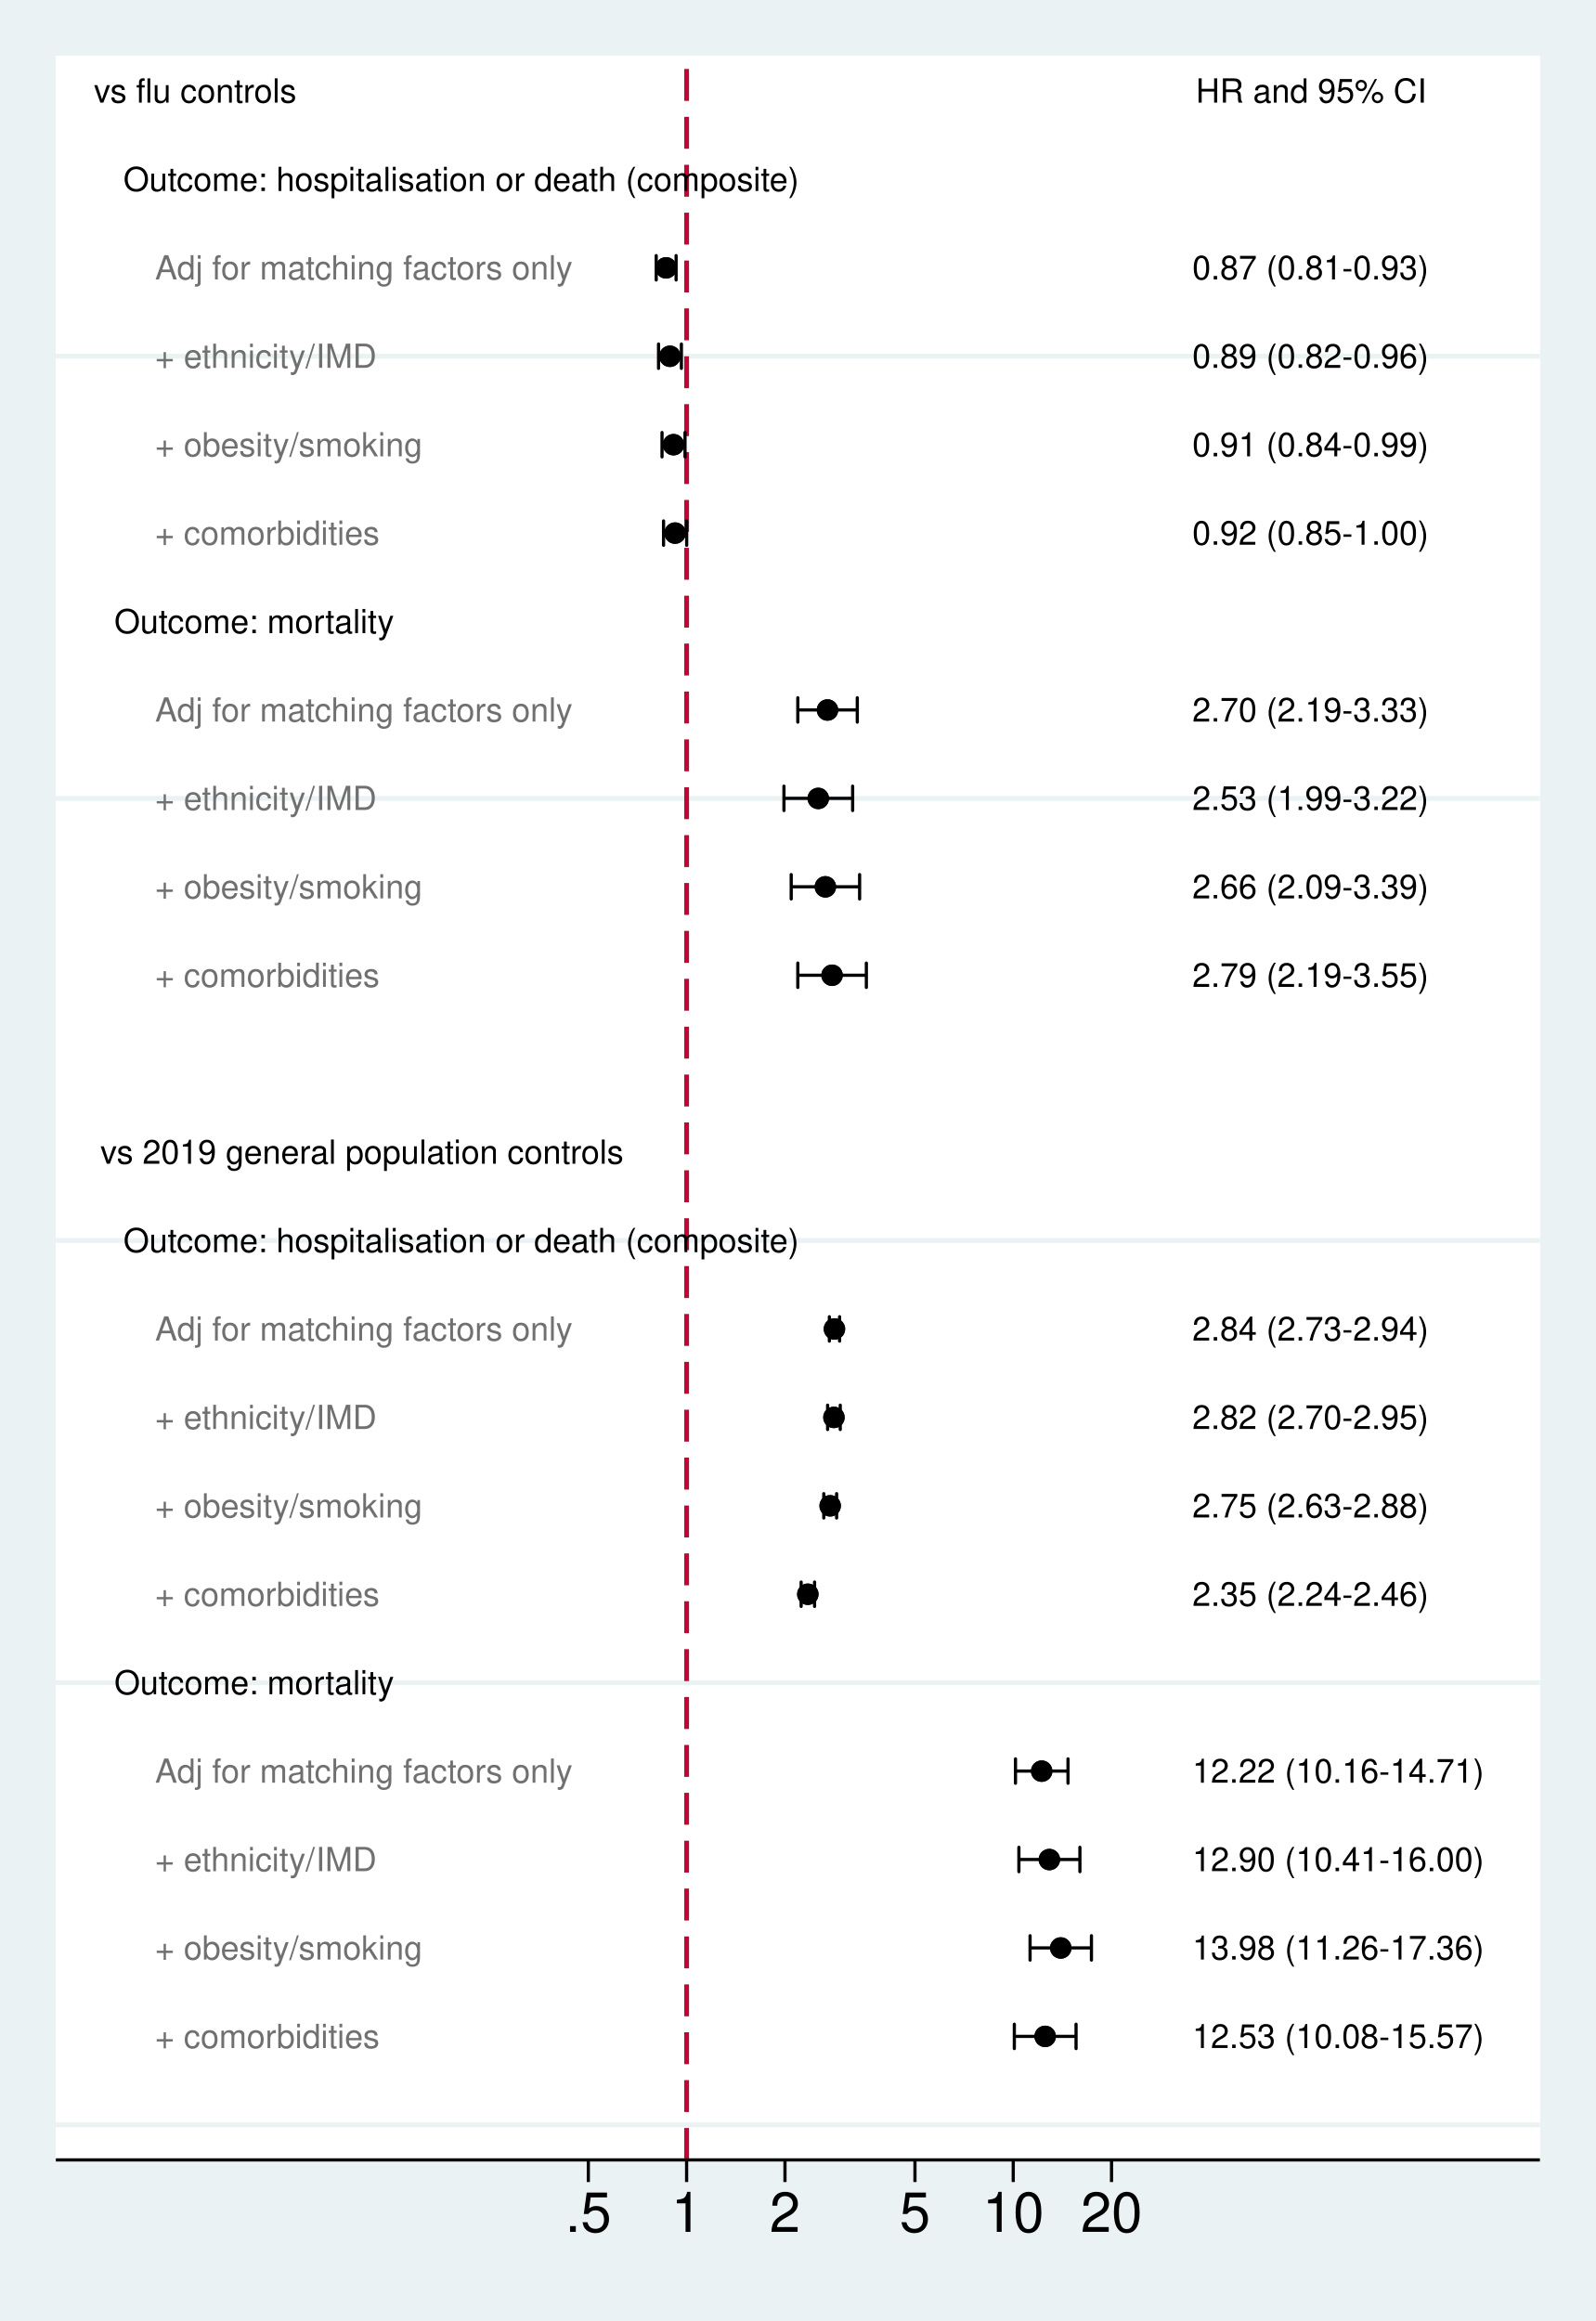
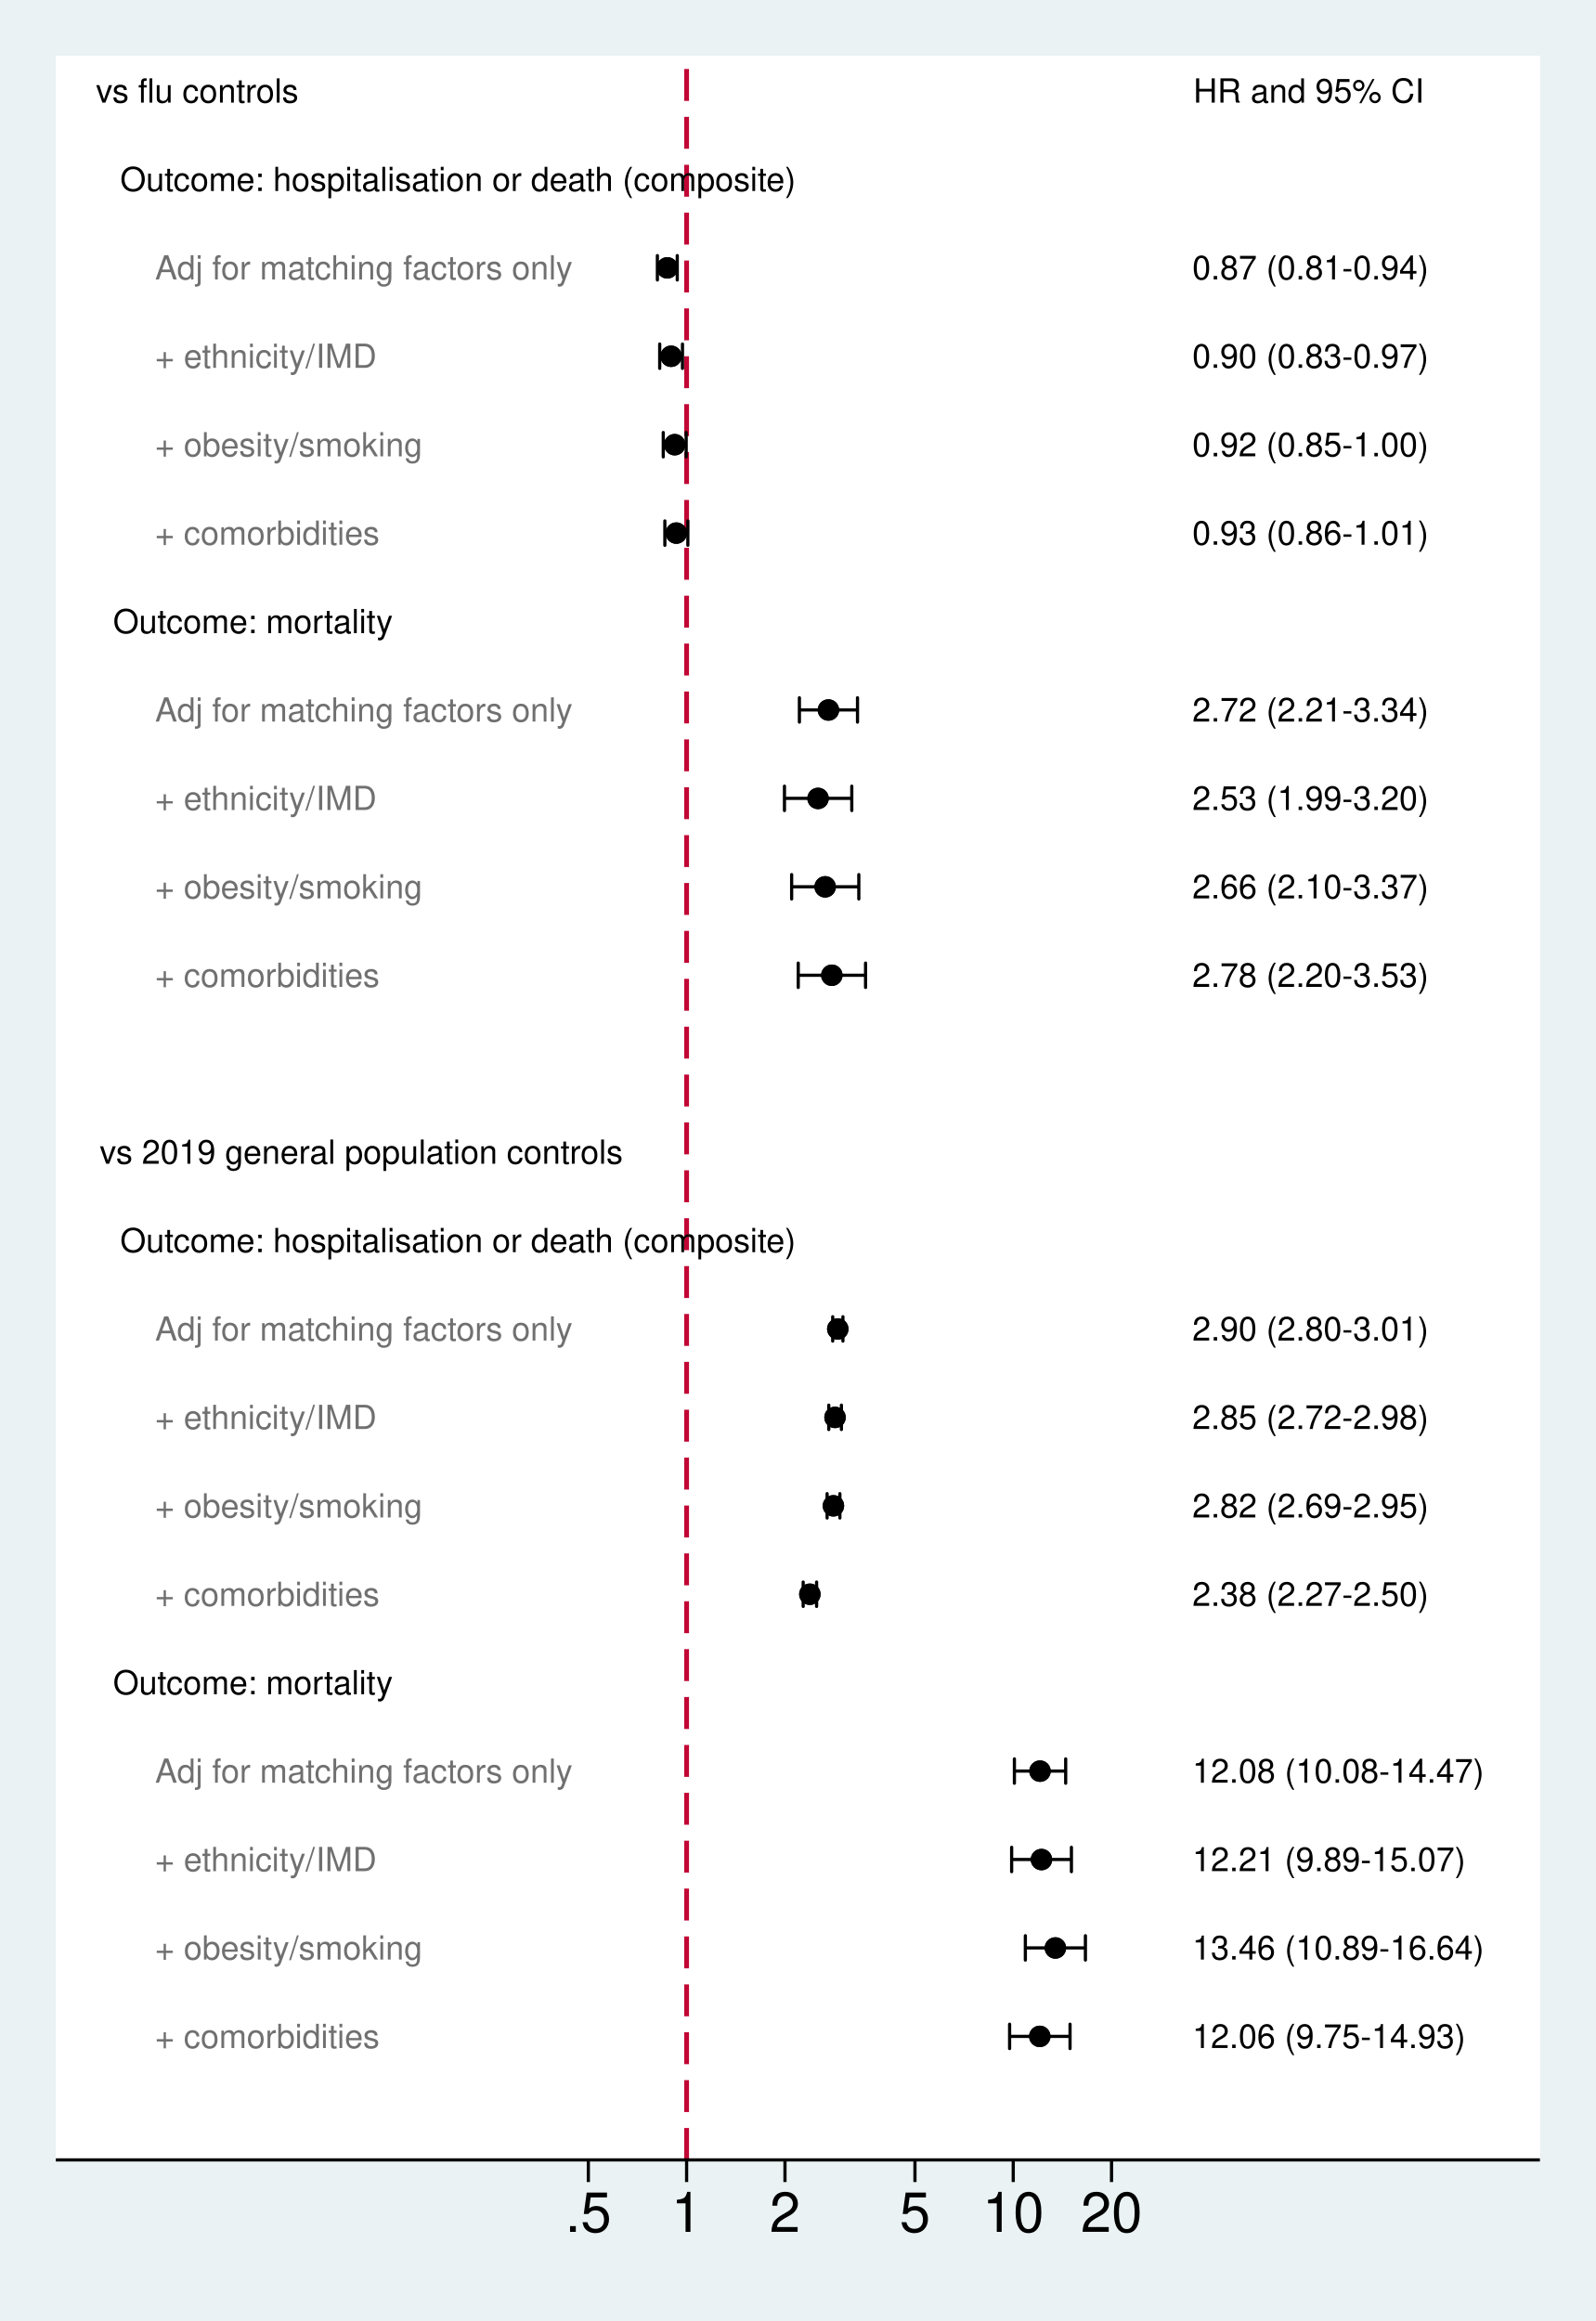
<svg xmlns="http://www.w3.org/2000/svg" version="1.1" width="5.50in" height="8.00in" viewBox="0 0 3960 5760">
  <rect x="0" y="0" width="3960" height="5760" style="fill:#EAF2F3;stroke:none" />
  <rect x="0.00" y="0.00" width="3960.00" height="5760.00" style="fill:#EAF2F3" />
  <rect x="3.96" y="3.96" width="3952.08" height="5752.08" style="fill:none;stroke:#EAF2F3;stroke-width:7.92" />
  <rect x="138.60" y="138.60" width="3682.80" height="5221.62" style="fill:#FFFFFF" />
  <rect x="142.56" y="142.56" width="3674.88" height="5213.70" style="fill:none;stroke:#FFFFFF;stroke-width:7.92" />
-   <line x1="138.60" y1="5273.10" x2="3821.40" y2="5273.10" style="stroke:#EAF2F3;stroke-width:11.88" />
-   <line x1="138.60" y1="4175.82" x2="3821.40" y2="4175.82" style="stroke:#EAF2F3;stroke-width:11.88" />
-   <line x1="138.60" y1="3078.54" x2="3821.40" y2="3078.54" style="stroke:#EAF2F3;stroke-width:11.88" />
-   <line x1="138.60" y1="1981.26" x2="3821.40" y2="1981.26" style="stroke:#EAF2F3;stroke-width:11.88" />
-   <line x1="138.60" y1="883.98" x2="3821.40" y2="883.98" style="stroke:#EAF2F3;stroke-width:11.88" />
  <line x1="1703.88" y1="5360.22" x2="1703.88" y2="5281.02" style="stroke:#C10534;stroke-width:11.88" />
  <line x1="1703.88" y1="5241.42" x2="1703.88" y2="5162.22" style="stroke:#C10534;stroke-width:11.88" />
  <line x1="1703.88" y1="5122.62" x2="1703.88" y2="5043.42" style="stroke:#C10534;stroke-width:11.88" />
  <line x1="1703.88" y1="5003.82" x2="1703.88" y2="4924.62" style="stroke:#C10534;stroke-width:11.88" />
  <line x1="1703.88" y1="4884.84" x2="1703.88" y2="4805.64" style="stroke:#C10534;stroke-width:11.88" />
  <line x1="1703.88" y1="4766.04" x2="1703.88" y2="4686.84" style="stroke:#C10534;stroke-width:11.88" />
  <line x1="1703.88" y1="4647.24" x2="1703.88" y2="4568.04" style="stroke:#C10534;stroke-width:11.88" />
  <line x1="1703.88" y1="4528.44" x2="1703.88" y2="4449.24" style="stroke:#C10534;stroke-width:11.88" />
  <line x1="1703.88" y1="4409.64" x2="1703.88" y2="4330.44" style="stroke:#C10534;stroke-width:11.88" />
  <line x1="1703.88" y1="4290.84" x2="1703.88" y2="4211.46" style="stroke:#C10534;stroke-width:11.88" />
  <line x1="1703.88" y1="4171.86" x2="1703.88" y2="4092.66" style="stroke:#C10534;stroke-width:11.88" />
  <line x1="1703.88" y1="4053.06" x2="1703.88" y2="3973.86" style="stroke:#C10534;stroke-width:11.88" />
  <line x1="1703.88" y1="3934.26" x2="1703.88" y2="3855.06" style="stroke:#C10534;stroke-width:11.88" />
  <line x1="1703.88" y1="3815.46" x2="1703.88" y2="3736.26" style="stroke:#C10534;stroke-width:11.88" />
  <line x1="1703.88" y1="3696.66" x2="1703.88" y2="3617.28" style="stroke:#C10534;stroke-width:11.88" />
  <line x1="1703.88" y1="3577.68" x2="1703.88" y2="3498.48" style="stroke:#C10534;stroke-width:11.88" />
  <line x1="1703.88" y1="3458.88" x2="1703.88" y2="3379.68" style="stroke:#C10534;stroke-width:11.88" />
  <line x1="1703.88" y1="3340.08" x2="1703.88" y2="3260.88" style="stroke:#C10534;stroke-width:11.88" />
  <line x1="1703.88" y1="3221.28" x2="1703.88" y2="3142.08" style="stroke:#C10534;stroke-width:11.88" />
  <line x1="1703.88" y1="3102.48" x2="1703.88" y2="3023.28" style="stroke:#C10534;stroke-width:11.88" />
  <line x1="1703.88" y1="2983.68" x2="1703.88" y2="2904.30" style="stroke:#C10534;stroke-width:11.88" />
  <line x1="1703.88" y1="2864.70" x2="1703.88" y2="2785.50" style="stroke:#C10534;stroke-width:11.88" />
  <line x1="1703.88" y1="2745.90" x2="1703.88" y2="2666.70" style="stroke:#C10534;stroke-width:11.88" />
  <line x1="1703.88" y1="2627.10" x2="1703.88" y2="2547.90" style="stroke:#C10534;stroke-width:11.88" />
  <line x1="1703.88" y1="2508.30" x2="1703.88" y2="2429.10" style="stroke:#C10534;stroke-width:11.88" />
  <line x1="1703.88" y1="2389.50" x2="1703.88" y2="2310.12" style="stroke:#C10534;stroke-width:11.88" />
  <line x1="1703.88" y1="2270.52" x2="1703.88" y2="2191.32" style="stroke:#C10534;stroke-width:11.88" />
  <line x1="1703.88" y1="2151.72" x2="1703.88" y2="2072.52" style="stroke:#C10534;stroke-width:11.88" />
  <line x1="1703.88" y1="2032.92" x2="1703.88" y2="1953.72" style="stroke:#C10534;stroke-width:11.88" />
  <line x1="1703.88" y1="1914.12" x2="1703.88" y2="1834.92" style="stroke:#C10534;stroke-width:11.88" />
  <line x1="1703.88" y1="1795.32" x2="1703.88" y2="1716.12" style="stroke:#C10534;stroke-width:11.88" />
  <line x1="1703.88" y1="1676.34" x2="1703.88" y2="1597.14" style="stroke:#C10534;stroke-width:11.88" />
  <line x1="1703.88" y1="1557.54" x2="1703.88" y2="1478.34" style="stroke:#C10534;stroke-width:11.88" />
  <line x1="1703.88" y1="1438.74" x2="1703.88" y2="1359.54" style="stroke:#C10534;stroke-width:11.88" />
  <line x1="1703.88" y1="1319.94" x2="1703.88" y2="1240.74" style="stroke:#C10534;stroke-width:11.88" />
  <line x1="1703.88" y1="1201.14" x2="1703.88" y2="1121.94" style="stroke:#C10534;stroke-width:11.88" />
  <line x1="1703.88" y1="1082.34" x2="1703.88" y2="1002.96" style="stroke:#C10534;stroke-width:11.88" />
  <line x1="1703.88" y1="963.36" x2="1703.88" y2="884.16" style="stroke:#C10534;stroke-width:11.88" />
  <line x1="1703.88" y1="844.56" x2="1703.88" y2="765.36" style="stroke:#C10534;stroke-width:11.88" />
  <line x1="1703.88" y1="725.76" x2="1703.88" y2="646.56" style="stroke:#C10534;stroke-width:11.88" />
  <line x1="1703.88" y1="606.96" x2="1703.88" y2="527.76" style="stroke:#C10534;stroke-width:11.88" />
  <line x1="1703.88" y1="488.16" x2="1703.88" y2="408.96" style="stroke:#C10534;stroke-width:11.88" />
  <line x1="1703.88" y1="369.18" x2="1703.88" y2="289.98" style="stroke:#C10534;stroke-width:11.88" />
  <line x1="1703.88" y1="250.38" x2="1703.88" y2="171.18" style="stroke:#C10534;stroke-width:11.88" />
-   <circle cx="1652.94" cy="664.74" r="26.64" style="fill:#000000" />
-   <circle cx="1652.94" cy="664.74" r="20.70" style="fill:none;stroke:#000000;stroke-width:11.88" />
-   <circle cx="1662.48" cy="884.16" r="26.64" style="fill:#000000" />
-   <circle cx="1662.48" cy="884.16" r="20.70" style="fill:none;stroke:#000000;stroke-width:11.88" />
-   <circle cx="1671.30" cy="1103.58" r="26.64" style="fill:#000000" />
-   <circle cx="1671.30" cy="1103.58" r="20.70" style="fill:none;stroke:#000000;stroke-width:11.88" />
-   <circle cx="1675.26" cy="1323.00" r="26.64" style="fill:#000000" />
-   <circle cx="1675.26" cy="1323.00" r="20.70" style="fill:none;stroke:#000000;stroke-width:11.88" />
-   <circle cx="2053.44" cy="1762.02" r="26.64" style="fill:#000000" />
-   <circle cx="2053.44" cy="1762.02" r="20.70" style="fill:none;stroke:#000000;stroke-width:11.88" />
-   <circle cx="2030.58" cy="1981.44" r="26.64" style="fill:#000000" />
-   <circle cx="2030.58" cy="1981.44" r="20.70" style="fill:none;stroke:#000000;stroke-width:11.88" />
-   <circle cx="2048.22" cy="2200.86" r="26.64" style="fill:#000000" />
-   <circle cx="2048.22" cy="2200.86" r="20.70" style="fill:none;stroke:#000000;stroke-width:11.88" />
-   <circle cx="2064.78" cy="2420.28" r="26.64" style="fill:#000000" />
-   <circle cx="2064.78" cy="2420.28" r="20.70" style="fill:none;stroke:#000000;stroke-width:11.88" />
-   <circle cx="2070.72" cy="3298.14" r="26.64" style="fill:#000000" />
-   <circle cx="2070.72" cy="3298.14" r="20.70" style="fill:none;stroke:#000000;stroke-width:11.88" />
-   <circle cx="2069.46" cy="3517.56" r="26.64" style="fill:#000000" />
-   <circle cx="2069.46" cy="3517.56" r="20.70" style="fill:none;stroke:#000000;stroke-width:11.88" />
-   <circle cx="2060.10" cy="3736.98" r="26.64" style="fill:#000000" />
-   <circle cx="2060.10" cy="3736.98" r="20.70" style="fill:none;stroke:#000000;stroke-width:11.88" />
-   <circle cx="2004.66" cy="3956.40" r="26.64" style="fill:#000000" />
-   <circle cx="2004.66" cy="3956.40" r="20.70" style="fill:none;stroke:#000000;stroke-width:11.88" />
-   <circle cx="2584.98" cy="4395.42" r="26.64" style="fill:#000000" />
-   <circle cx="2584.98" cy="4395.42" r="20.70" style="fill:none;stroke:#000000;stroke-width:11.88" />
-   <circle cx="2604.06" cy="4614.84" r="26.64" style="fill:#000000" />
-   <circle cx="2604.06" cy="4614.84" r="20.70" style="fill:none;stroke:#000000;stroke-width:11.88" />
-   <circle cx="2632.32" cy="4834.26" r="26.64" style="fill:#000000" />
-   <circle cx="2632.32" cy="4834.26" r="20.70" style="fill:none;stroke:#000000;stroke-width:11.88" />
-   <circle cx="2593.62" cy="5053.68" r="26.64" style="fill:#000000" />
-   <circle cx="2593.62" cy="5053.68" r="20.70" style="fill:none;stroke:#000000;stroke-width:11.88" />
-   <line x1="1628.46" y1="664.56" x2="1677.78" y2="664.56" style="stroke:#000000;stroke-width:7.92" />
-   <line x1="1677.78" y1="694.80" x2="1677.78" y2="634.32" stroke-linecap="round" style="stroke:#000000;stroke-width:7.92" />
-   <line x1="1628.46" y1="694.80" x2="1628.46" y2="634.32" stroke-linecap="round" style="stroke:#000000;stroke-width:7.92" />
-   <line x1="1634.22" y1="883.98" x2="1690.92" y2="883.98" style="stroke:#000000;stroke-width:7.92" />
-   <line x1="1690.92" y1="914.22" x2="1690.92" y2="853.74" stroke-linecap="round" style="stroke:#000000;stroke-width:7.92" />
-   <line x1="1634.22" y1="914.22" x2="1634.22" y2="853.74" stroke-linecap="round" style="stroke:#000000;stroke-width:7.92" />
-   <line x1="1642.86" y1="1103.58" x2="1699.92" y2="1103.58" style="stroke:#000000;stroke-width:7.92" />
-   <line x1="1699.92" y1="1133.82" x2="1699.92" y2="1073.34" stroke-linecap="round" style="stroke:#000000;stroke-width:7.92" />
-   <line x1="1642.86" y1="1133.82" x2="1642.86" y2="1073.34" stroke-linecap="round" style="stroke:#000000;stroke-width:7.92" />
-   <line x1="1646.64" y1="1323.00" x2="1704.06" y2="1323.00" style="stroke:#000000;stroke-width:7.92" />
-   <line x1="1704.06" y1="1353.24" x2="1704.06" y2="1292.76" stroke-linecap="round" style="stroke:#000000;stroke-width:7.92" />
-   <line x1="1646.64" y1="1353.24" x2="1646.64" y2="1292.76" stroke-linecap="round" style="stroke:#000000;stroke-width:7.92" />
-   <line x1="1979.82" y1="1761.84" x2="2127.42" y2="1761.84" style="stroke:#000000;stroke-width:7.92" />
-   <line x1="2127.42" y1="1792.08" x2="2127.42" y2="1731.60" stroke-linecap="round" style="stroke:#000000;stroke-width:7.92" />
-   <line x1="1979.82" y1="1792.08" x2="1979.82" y2="1731.60" stroke-linecap="round" style="stroke:#000000;stroke-width:7.92" />
-   <line x1="1945.44" y1="1981.26" x2="2115.90" y2="1981.26" style="stroke:#000000;stroke-width:7.92" />
-   <line x1="2115.90" y1="2011.50" x2="2115.90" y2="1951.02" stroke-linecap="round" style="stroke:#000000;stroke-width:7.92" />
-   <line x1="1945.44" y1="2011.50" x2="1945.44" y2="1951.02" stroke-linecap="round" style="stroke:#000000;stroke-width:7.92" />
-   <line x1="1963.44" y1="2200.68" x2="2133.18" y2="2200.68" style="stroke:#000000;stroke-width:7.92" />
-   <line x1="2133.18" y1="2230.92" x2="2133.18" y2="2170.44" stroke-linecap="round" style="stroke:#000000;stroke-width:7.92" />
-   <line x1="1963.44" y1="2230.92" x2="1963.44" y2="2170.44" stroke-linecap="round" style="stroke:#000000;stroke-width:7.92" />
-   <line x1="1979.82" y1="2420.28" x2="2149.92" y2="2420.28" style="stroke:#000000;stroke-width:7.92" />
-   <line x1="2149.92" y1="2450.52" x2="2149.92" y2="2390.04" stroke-linecap="round" style="stroke:#000000;stroke-width:7.92" />
-   <line x1="1979.82" y1="2450.52" x2="1979.82" y2="2390.04" stroke-linecap="round" style="stroke:#000000;stroke-width:7.92" />
-   <line x1="2058.12" y1="3297.96" x2="2083.50" y2="3297.96" style="stroke:#000000;stroke-width:7.92" />
-   <line x1="2083.50" y1="3328.20" x2="2083.50" y2="3267.72" stroke-linecap="round" style="stroke:#000000;stroke-width:7.92" />
-   <line x1="2058.12" y1="3328.20" x2="2058.12" y2="3267.72" stroke-linecap="round" style="stroke:#000000;stroke-width:7.92" />
-   <line x1="2053.80" y1="3517.38" x2="2085.12" y2="3517.38" style="stroke:#000000;stroke-width:7.92" />
-   <line x1="2085.12" y1="3547.62" x2="2085.12" y2="3487.14" stroke-linecap="round" style="stroke:#000000;stroke-width:7.92" />
-   <line x1="2053.80" y1="3547.62" x2="2053.80" y2="3487.14" stroke-linecap="round" style="stroke:#000000;stroke-width:7.92" />
-   <line x1="2044.26" y1="3736.98" x2="2076.12" y2="3736.98" style="stroke:#000000;stroke-width:7.92" />
-   <line x1="2076.12" y1="3767.22" x2="2076.12" y2="3706.74" stroke-linecap="round" style="stroke:#000000;stroke-width:7.92" />
-   <line x1="2044.26" y1="3767.22" x2="2044.26" y2="3706.74" stroke-linecap="round" style="stroke:#000000;stroke-width:7.92" />
-   <line x1="1988.10" y1="3956.40" x2="2021.40" y2="3956.40" style="stroke:#000000;stroke-width:7.92" />
-   <line x1="2021.40" y1="3986.64" x2="2021.40" y2="3926.16" stroke-linecap="round" style="stroke:#000000;stroke-width:7.92" />
-   <line x1="1988.10" y1="3986.64" x2="1988.10" y2="3926.16" stroke-linecap="round" style="stroke:#000000;stroke-width:7.92" />
-   <line x1="2520.00" y1="4395.24" x2="2650.32" y2="4395.24" style="stroke:#000000;stroke-width:7.92" />
-   <line x1="2650.32" y1="4425.48" x2="2650.32" y2="4365.00" stroke-linecap="round" style="stroke:#000000;stroke-width:7.92" />
-   <line x1="2520.00" y1="4425.48" x2="2520.00" y2="4365.00" stroke-linecap="round" style="stroke:#000000;stroke-width:7.92" />
-   <line x1="2528.46" y1="4614.66" x2="2679.84" y2="4614.66" style="stroke:#000000;stroke-width:7.92" />
-   <line x1="2679.84" y1="4644.90" x2="2679.84" y2="4584.42" stroke-linecap="round" style="stroke:#000000;stroke-width:7.92" />
-   <line x1="2528.46" y1="4644.90" x2="2528.46" y2="4584.42" stroke-linecap="round" style="stroke:#000000;stroke-width:7.92" />
-   <line x1="2556.18" y1="4834.08" x2="2708.46" y2="4834.08" style="stroke:#000000;stroke-width:7.92" />
-   <line x1="2708.46" y1="4864.32" x2="2708.46" y2="4803.84" stroke-linecap="round" style="stroke:#000000;stroke-width:7.92" />
-   <line x1="2556.18" y1="4864.32" x2="2556.18" y2="4803.84" stroke-linecap="round" style="stroke:#000000;stroke-width:7.92" />
-   <line x1="2517.12" y1="5053.68" x2="2670.30" y2="5053.68" style="stroke:#000000;stroke-width:7.92" />
-   <line x1="2670.30" y1="5083.92" x2="2670.30" y2="5023.44" stroke-linecap="round" style="stroke:#000000;stroke-width:7.92" />
-   <line x1="2517.12" y1="5083.92" x2="2517.12" y2="5023.44" stroke-linecap="round" style="stroke:#000000;stroke-width:7.92" />
-   <text x="2958.84" y="693.46" style="font-family:'Helvetica';font-size:82.44px;fill:#000000">0.87 (0.81-0.93)</text>
-   <text x="2958.84" y="912.88" style="font-family:'Helvetica';font-size:82.44px;fill:#000000">0.89 (0.82-0.96)</text>
-   <text x="2958.84" y="1132.48" style="font-family:'Helvetica';font-size:82.44px;fill:#000000">0.91 (0.84-0.99)</text>
-   <text x="2958.84" y="1351.90" style="font-family:'Helvetica';font-size:82.44px;fill:#000000">0.92 (0.85-1.00)</text>
-   <text x="2958.84" y="1790.74" style="font-family:'Helvetica';font-size:82.44px;fill:#000000">2.70 (2.19-3.33)</text>
-   <text x="2958.84" y="2010.16" style="font-family:'Helvetica';font-size:82.44px;fill:#000000">2.53 (1.99-3.22)</text>
-   <text x="2958.84" y="2229.58" style="font-family:'Helvetica';font-size:82.44px;fill:#000000">2.66 (2.09-3.39)</text>
-   <text x="2958.84" y="2449.18" style="font-family:'Helvetica';font-size:82.44px;fill:#000000">2.79 (2.19-3.55)</text>
-   <text x="2958.84" y="3326.86" style="font-family:'Helvetica';font-size:82.44px;fill:#000000">2.84 (2.73-2.94)</text>
-   <text x="2958.84" y="3546.28" style="font-family:'Helvetica';font-size:82.44px;fill:#000000">2.82 (2.70-2.95)</text>
-   <text x="2958.84" y="3765.88" style="font-family:'Helvetica';font-size:82.44px;fill:#000000">2.75 (2.63-2.88)</text>
-   <text x="2958.84" y="3985.30" style="font-family:'Helvetica';font-size:82.44px;fill:#000000">2.35 (2.24-2.46)</text>
-   <text x="2958.84" y="4424.14" style="font-family:'Helvetica';font-size:82.44px;fill:#000000">12.22 (10.16-14.71)</text>
-   <text x="2958.84" y="4643.56" style="font-family:'Helvetica';font-size:82.44px;fill:#000000">12.90 (10.41-16.00)</text>
-   <text x="2958.84" y="4862.98" style="font-family:'Helvetica';font-size:82.44px;fill:#000000">13.98 (11.26-17.36)</text>
-   <text x="2958.84" y="5082.58" style="font-family:'Helvetica';font-size:82.44px;fill:#000000">12.53 (10.08-15.57)</text>
+   <circle cx="1656.00" cy="664.74" r="26.64" style="fill:#000000" />
+   <circle cx="1656.00" cy="664.74" r="20.70" style="fill:none;stroke:#000000;stroke-width:11.88" />
+   <circle cx="1665.36" cy="884.16" r="26.64" style="fill:#000000" />
+   <circle cx="1665.36" cy="884.16" r="20.70" style="fill:none;stroke:#000000;stroke-width:11.88" />
+   <circle cx="1674.36" cy="1103.58" r="26.64" style="fill:#000000" />
+   <circle cx="1674.36" cy="1103.58" r="20.70" style="fill:none;stroke:#000000;stroke-width:11.88" />
+   <circle cx="1678.32" cy="1323.00" r="26.64" style="fill:#000000" />
+   <circle cx="1678.32" cy="1323.00" r="20.70" style="fill:none;stroke:#000000;stroke-width:11.88" />
+   <circle cx="2055.78" cy="1762.02" r="26.64" style="fill:#000000" />
+   <circle cx="2055.78" cy="1762.02" r="20.70" style="fill:none;stroke:#000000;stroke-width:11.88" />
+   <circle cx="2030.04" cy="1981.44" r="26.64" style="fill:#000000" />
+   <circle cx="2030.04" cy="1981.44" r="20.70" style="fill:none;stroke:#000000;stroke-width:11.88" />
+   <circle cx="2047.68" cy="2200.86" r="26.64" style="fill:#000000" />
+   <circle cx="2047.68" cy="2200.86" r="20.70" style="fill:none;stroke:#000000;stroke-width:11.88" />
+   <circle cx="2064.24" cy="2420.28" r="26.64" style="fill:#000000" />
+   <circle cx="2064.24" cy="2420.28" r="20.70" style="fill:none;stroke:#000000;stroke-width:11.88" />
+   <circle cx="2079.00" cy="3298.14" r="26.64" style="fill:#000000" />
+   <circle cx="2079.00" cy="3298.14" r="20.70" style="fill:none;stroke:#000000;stroke-width:11.88" />
+   <circle cx="2072.16" cy="3517.56" r="26.64" style="fill:#000000" />
+   <circle cx="2072.16" cy="3517.56" r="20.70" style="fill:none;stroke:#000000;stroke-width:11.88" />
+   <circle cx="2068.20" cy="3736.98" r="26.64" style="fill:#000000" />
+   <circle cx="2068.20" cy="3736.98" r="20.70" style="fill:none;stroke:#000000;stroke-width:11.88" />
+   <circle cx="2009.70" cy="3956.40" r="26.64" style="fill:#000000" />
+   <circle cx="2009.70" cy="3956.40" r="20.70" style="fill:none;stroke:#000000;stroke-width:11.88" />
+   <circle cx="2580.84" cy="4395.42" r="26.64" style="fill:#000000" />
+   <circle cx="2580.84" cy="4395.42" r="20.70" style="fill:none;stroke:#000000;stroke-width:11.88" />
+   <circle cx="2584.44" cy="4614.84" r="26.64" style="fill:#000000" />
+   <circle cx="2584.44" cy="4614.84" r="20.70" style="fill:none;stroke:#000000;stroke-width:11.88" />
+   <circle cx="2619.00" cy="4834.26" r="26.64" style="fill:#000000" />
+   <circle cx="2619.00" cy="4834.26" r="20.70" style="fill:none;stroke:#000000;stroke-width:11.88" />
+   <circle cx="2580.30" cy="5053.68" r="26.64" style="fill:#000000" />
+   <circle cx="2580.30" cy="5053.68" r="20.70" style="fill:none;stroke:#000000;stroke-width:11.88" />
+   <line x1="1631.34" y1="664.56" x2="1680.66" y2="664.56" style="stroke:#000000;stroke-width:7.92" />
+   <line x1="1680.66" y1="694.80" x2="1680.66" y2="634.32" stroke-linecap="round" style="stroke:#000000;stroke-width:7.92" />
+   <line x1="1631.34" y1="694.80" x2="1631.34" y2="634.32" stroke-linecap="round" style="stroke:#000000;stroke-width:7.92" />
+   <line x1="1637.10" y1="883.98" x2="1693.62" y2="883.98" style="stroke:#000000;stroke-width:7.92" />
+   <line x1="1693.62" y1="914.22" x2="1693.62" y2="853.74" stroke-linecap="round" style="stroke:#000000;stroke-width:7.92" />
+   <line x1="1637.10" y1="914.22" x2="1637.10" y2="853.74" stroke-linecap="round" style="stroke:#000000;stroke-width:7.92" />
+   <line x1="1645.92" y1="1103.58" x2="1702.80" y2="1103.58" style="stroke:#000000;stroke-width:7.92" />
+   <line x1="1702.80" y1="1133.82" x2="1702.80" y2="1073.34" stroke-linecap="round" style="stroke:#000000;stroke-width:7.92" />
+   <line x1="1645.92" y1="1133.82" x2="1645.92" y2="1073.34" stroke-linecap="round" style="stroke:#000000;stroke-width:7.92" />
+   <line x1="1649.88" y1="1323.00" x2="1706.94" y2="1323.00" style="stroke:#000000;stroke-width:7.92" />
+   <line x1="1706.94" y1="1353.24" x2="1706.94" y2="1292.76" stroke-linecap="round" style="stroke:#000000;stroke-width:7.92" />
+   <line x1="1649.88" y1="1353.24" x2="1649.88" y2="1292.76" stroke-linecap="round" style="stroke:#000000;stroke-width:7.92" />
+   <line x1="1983.78" y1="1761.84" x2="2127.96" y2="1761.84" style="stroke:#000000;stroke-width:7.92" />
+   <line x1="2127.96" y1="1792.08" x2="2127.96" y2="1731.60" stroke-linecap="round" style="stroke:#000000;stroke-width:7.92" />
+   <line x1="1983.78" y1="1792.08" x2="1983.78" y2="1731.60" stroke-linecap="round" style="stroke:#000000;stroke-width:7.92" />
+   <line x1="1946.70" y1="1981.26" x2="2113.74" y2="1981.26" style="stroke:#000000;stroke-width:7.92" />
+   <line x1="2113.74" y1="2011.50" x2="2113.74" y2="1951.02" stroke-linecap="round" style="stroke:#000000;stroke-width:7.92" />
+   <line x1="1946.70" y1="2011.50" x2="1946.70" y2="1951.02" stroke-linecap="round" style="stroke:#000000;stroke-width:7.92" />
+   <line x1="1964.52" y1="2200.68" x2="2131.20" y2="2200.68" style="stroke:#000000;stroke-width:7.92" />
+   <line x1="2131.20" y1="2230.92" x2="2131.20" y2="2170.44" stroke-linecap="round" style="stroke:#000000;stroke-width:7.92" />
+   <line x1="1964.52" y1="2230.92" x2="1964.52" y2="2170.44" stroke-linecap="round" style="stroke:#000000;stroke-width:7.92" />
+   <line x1="1980.90" y1="2420.28" x2="2147.94" y2="2420.28" style="stroke:#000000;stroke-width:7.92" />
+   <line x1="2147.94" y1="2450.52" x2="2147.94" y2="2390.04" stroke-linecap="round" style="stroke:#000000;stroke-width:7.92" />
+   <line x1="1980.90" y1="2450.52" x2="1980.90" y2="2390.04" stroke-linecap="round" style="stroke:#000000;stroke-width:7.92" />
+   <line x1="2066.40" y1="3297.96" x2="2091.78" y2="3297.96" style="stroke:#000000;stroke-width:7.92" />
+   <line x1="2091.78" y1="3328.20" x2="2091.78" y2="3267.72" stroke-linecap="round" style="stroke:#000000;stroke-width:7.92" />
+   <line x1="2066.40" y1="3328.20" x2="2066.40" y2="3267.72" stroke-linecap="round" style="stroke:#000000;stroke-width:7.92" />
+   <line x1="2056.68" y1="3517.38" x2="2088.00" y2="3517.38" style="stroke:#000000;stroke-width:7.92" />
+   <line x1="2088.00" y1="3547.62" x2="2088.00" y2="3487.14" stroke-linecap="round" style="stroke:#000000;stroke-width:7.92" />
+   <line x1="2056.68" y1="3547.62" x2="2056.68" y2="3487.14" stroke-linecap="round" style="stroke:#000000;stroke-width:7.92" />
+   <line x1="2052.54" y1="3736.98" x2="2084.22" y2="3736.98" style="stroke:#000000;stroke-width:7.92" />
+   <line x1="2084.22" y1="3767.22" x2="2084.22" y2="3706.74" stroke-linecap="round" style="stroke:#000000;stroke-width:7.92" />
+   <line x1="2052.54" y1="3767.22" x2="2052.54" y2="3706.74" stroke-linecap="round" style="stroke:#000000;stroke-width:7.92" />
+   <line x1="1993.14" y1="3956.40" x2="2026.44" y2="3956.40" style="stroke:#000000;stroke-width:7.92" />
+   <line x1="2026.44" y1="3986.64" x2="2026.44" y2="3926.16" stroke-linecap="round" style="stroke:#000000;stroke-width:7.92" />
+   <line x1="1993.14" y1="3986.64" x2="1993.14" y2="3926.16" stroke-linecap="round" style="stroke:#000000;stroke-width:7.92" />
+   <line x1="2517.30" y1="4395.24" x2="2644.56" y2="4395.24" style="stroke:#000000;stroke-width:7.92" />
+   <line x1="2644.56" y1="4425.48" x2="2644.56" y2="4365.00" stroke-linecap="round" style="stroke:#000000;stroke-width:7.92" />
+   <line x1="2517.30" y1="4425.48" x2="2517.30" y2="4365.00" stroke-linecap="round" style="stroke:#000000;stroke-width:7.92" />
+   <line x1="2510.46" y1="4614.66" x2="2658.78" y2="4614.66" style="stroke:#000000;stroke-width:7.92" />
+   <line x1="2658.78" y1="4644.90" x2="2658.78" y2="4584.42" stroke-linecap="round" style="stroke:#000000;stroke-width:7.92" />
+   <line x1="2510.46" y1="4644.90" x2="2510.46" y2="4584.42" stroke-linecap="round" style="stroke:#000000;stroke-width:7.92" />
+   <line x1="2544.48" y1="4834.08" x2="2693.52" y2="4834.08" style="stroke:#000000;stroke-width:7.92" />
+   <line x1="2693.52" y1="4864.32" x2="2693.52" y2="4803.84" stroke-linecap="round" style="stroke:#000000;stroke-width:7.92" />
+   <line x1="2544.48" y1="4864.32" x2="2544.48" y2="4803.84" stroke-linecap="round" style="stroke:#000000;stroke-width:7.92" />
+   <line x1="2505.42" y1="5053.68" x2="2655.36" y2="5053.68" style="stroke:#000000;stroke-width:7.92" />
+   <line x1="2655.36" y1="5083.92" x2="2655.36" y2="5023.44" stroke-linecap="round" style="stroke:#000000;stroke-width:7.92" />
+   <line x1="2505.42" y1="5083.92" x2="2505.42" y2="5023.44" stroke-linecap="round" style="stroke:#000000;stroke-width:7.92" />
+   <text x="2958.84" y="693.46" style="font-family:'Helvetica';font-size:82.44px;fill:#000000">0.87 (0.81-0.94)</text>
+   <text x="2958.84" y="912.88" style="font-family:'Helvetica';font-size:82.44px;fill:#000000">0.90 (0.83-0.97)</text>
+   <text x="2958.84" y="1132.48" style="font-family:'Helvetica';font-size:82.44px;fill:#000000">0.92 (0.85-1.00)</text>
+   <text x="2958.84" y="1351.90" style="font-family:'Helvetica';font-size:82.44px;fill:#000000">0.93 (0.86-1.01)</text>
+   <text x="2958.84" y="1790.74" style="font-family:'Helvetica';font-size:82.44px;fill:#000000">2.72 (2.21-3.34)</text>
+   <text x="2958.84" y="2010.16" style="font-family:'Helvetica';font-size:82.44px;fill:#000000">2.53 (1.99-3.20)</text>
+   <text x="2958.84" y="2229.58" style="font-family:'Helvetica';font-size:82.44px;fill:#000000">2.66 (2.10-3.37)</text>
+   <text x="2958.84" y="2449.18" style="font-family:'Helvetica';font-size:82.44px;fill:#000000">2.78 (2.20-3.53)</text>
+   <text x="2958.84" y="3326.86" style="font-family:'Helvetica';font-size:82.44px;fill:#000000">2.90 (2.80-3.01)</text>
+   <text x="2958.84" y="3546.28" style="font-family:'Helvetica';font-size:82.44px;fill:#000000">2.85 (2.72-2.98)</text>
+   <text x="2958.84" y="3765.88" style="font-family:'Helvetica';font-size:82.44px;fill:#000000">2.82 (2.69-2.95)</text>
+   <text x="2958.84" y="3985.30" style="font-family:'Helvetica';font-size:82.44px;fill:#000000">2.38 (2.27-2.50)</text>
+   <text x="2958.84" y="4424.14" style="font-family:'Helvetica';font-size:82.44px;fill:#000000">12.08 (10.08-14.47)</text>
+   <text x="2958.84" y="4643.56" style="font-family:'Helvetica';font-size:82.44px;fill:#000000">12.21 (9.89-15.07)</text>
+   <text x="2958.84" y="4862.98" style="font-family:'Helvetica';font-size:82.44px;fill:#000000">13.46 (10.89-16.64)</text>
+   <text x="2958.84" y="5082.58" style="font-family:'Helvetica';font-size:82.44px;fill:#000000">12.06 (9.75-14.93)</text>
  <text x="384.84" y="693.46" style="font-family:'Helvetica';font-size:82.44px;fill:#707070">Adj for matching factors only</text>
  <text x="384.84" y="912.88" style="font-family:'Helvetica';font-size:82.44px;fill:#707070">+ ethnicity/IMD</text>
  <text x="384.84" y="1132.48" style="font-family:'Helvetica';font-size:82.44px;fill:#707070">+ obesity/smoking</text>
  <text x="384.84" y="1351.90" style="font-family:'Helvetica';font-size:82.44px;fill:#707070">+ comorbidities</text>
  <text x="384.84" y="1790.74" style="font-family:'Helvetica';font-size:82.44px;fill:#707070">Adj for matching factors only</text>
  <text x="384.84" y="2010.16" style="font-family:'Helvetica';font-size:82.44px;fill:#707070">+ ethnicity/IMD</text>
  <text x="384.84" y="2229.58" style="font-family:'Helvetica';font-size:82.44px;fill:#707070">+ obesity/smoking</text>
  <text x="384.84" y="2449.18" style="font-family:'Helvetica';font-size:82.44px;fill:#707070">+ comorbidities</text>
  <text x="384.84" y="3326.86" style="font-family:'Helvetica';font-size:82.44px;fill:#707070">Adj for matching factors only</text>
  <text x="384.84" y="3546.28" style="font-family:'Helvetica';font-size:82.44px;fill:#707070">+ ethnicity/IMD</text>
  <text x="384.84" y="3765.88" style="font-family:'Helvetica';font-size:82.44px;fill:#707070">+ obesity/smoking</text>
  <text x="384.84" y="3985.30" style="font-family:'Helvetica';font-size:82.44px;fill:#707070">+ comorbidities</text>
  <text x="384.84" y="4424.14" style="font-family:'Helvetica';font-size:82.44px;fill:#707070">Adj for matching factors only</text>
  <text x="384.84" y="4643.56" style="font-family:'Helvetica';font-size:82.44px;fill:#707070">+ ethnicity/IMD</text>
  <text x="384.84" y="4862.98" style="font-family:'Helvetica';font-size:82.44px;fill:#707070">+ obesity/smoking</text>
  <text x="384.84" y="5082.58" style="font-family:'Helvetica';font-size:82.44px;fill:#707070">+ comorbidities</text>
-   <text x="484.38" y="254.62" style="font-family:'Helvetica';font-size:82.44px;fill:#000000" text-anchor="middle">vs flu controls</text>
-   <text x="1144.44" y="474.04" style="font-family:'Helvetica';font-size:82.44px;fill:#000000" text-anchor="middle">Outcome: hospitalisation or death (composite)</text>
-   <text x="630.72" y="1571.32" style="font-family:'Helvetica';font-size:82.44px;fill:#000000" text-anchor="middle">Outcome: mortality</text>
-   <text x="898.20" y="2888.02" style="font-family:'Helvetica';font-size:82.44px;fill:#000000" text-anchor="middle">vs 2019 general population controls</text>
-   <text x="1144.44" y="3107.44" style="font-family:'Helvetica';font-size:82.44px;fill:#000000" text-anchor="middle">Outcome: hospitalisation or death (composite)</text>
-   <text x="630.72" y="4204.72" style="font-family:'Helvetica';font-size:82.44px;fill:#000000" text-anchor="middle">Outcome: mortality</text>
-   <text x="3253.86" y="254.62" style="font-family:'Helvetica';font-size:82.44px;fill:#000000" text-anchor="middle">HR and 95% CI</text>
+   <text x="489.42" y="254.62" style="font-family:'Helvetica';font-size:82.44px;fill:#000000" text-anchor="middle">vs flu controls</text>
+   <text x="1136.52" y="474.04" style="font-family:'Helvetica';font-size:82.44px;fill:#000000" text-anchor="middle">Outcome: hospitalisation or death (composite)</text>
+   <text x="627.66" y="1571.32" style="font-family:'Helvetica';font-size:82.44px;fill:#000000" text-anchor="middle">Outcome: mortality</text>
+   <text x="896.58" y="2888.02" style="font-family:'Helvetica';font-size:82.44px;fill:#000000" text-anchor="middle">vs 2019 general population controls</text>
+   <text x="1136.52" y="3107.44" style="font-family:'Helvetica';font-size:82.44px;fill:#000000" text-anchor="middle">Outcome: hospitalisation or death (composite)</text>
+   <text x="627.66" y="4204.72" style="font-family:'Helvetica';font-size:82.44px;fill:#000000" text-anchor="middle">Outcome: mortality</text>
+   <text x="3247.74" y="254.62" style="font-family:'Helvetica';font-size:82.44px;fill:#000000" text-anchor="middle">HR and 95% CI</text>
  <line x1="138.60" y1="5360.22" x2="3821.40" y2="5360.22" style="stroke:#000000;stroke-width:7.92" />
  <line x1="1459.98" y1="5360.22" x2="1459.98" y2="5415.12" style="stroke:#000000;stroke-width:7.92" />
  <text x="1459.98" y="5538.83" style="font-family:'Helvetica';font-size:137.52px;fill:#000000" text-anchor="middle">.5</text>
  <line x1="1703.88" y1="5360.22" x2="1703.88" y2="5415.12" style="stroke:#000000;stroke-width:7.92" />
  <text x="1703.88" y="5538.83" style="font-family:'Helvetica';font-size:137.52px;fill:#000000" text-anchor="middle">1</text>
  <line x1="1947.96" y1="5360.22" x2="1947.96" y2="5415.12" style="stroke:#000000;stroke-width:7.92" />
  <text x="1947.96" y="5538.83" style="font-family:'Helvetica';font-size:137.52px;fill:#000000" text-anchor="middle">2</text>
  <line x1="2270.52" y1="5360.22" x2="2270.52" y2="5415.12" style="stroke:#000000;stroke-width:7.92" />
  <text x="2270.52" y="5538.83" style="font-family:'Helvetica';font-size:137.52px;fill:#000000" text-anchor="middle">5</text>
  <line x1="2514.42" y1="5360.22" x2="2514.42" y2="5415.12" style="stroke:#000000;stroke-width:7.92" />
  <text x="2514.42" y="5538.83" style="font-family:'Helvetica';font-size:137.52px;fill:#000000" text-anchor="middle">10</text>
  <line x1="2758.32" y1="5360.22" x2="2758.32" y2="5415.12" style="stroke:#000000;stroke-width:7.92" />
  <text x="2758.32" y="5538.83" style="font-family:'Helvetica';font-size:137.52px;fill:#000000" text-anchor="middle">20</text>
</svg>
